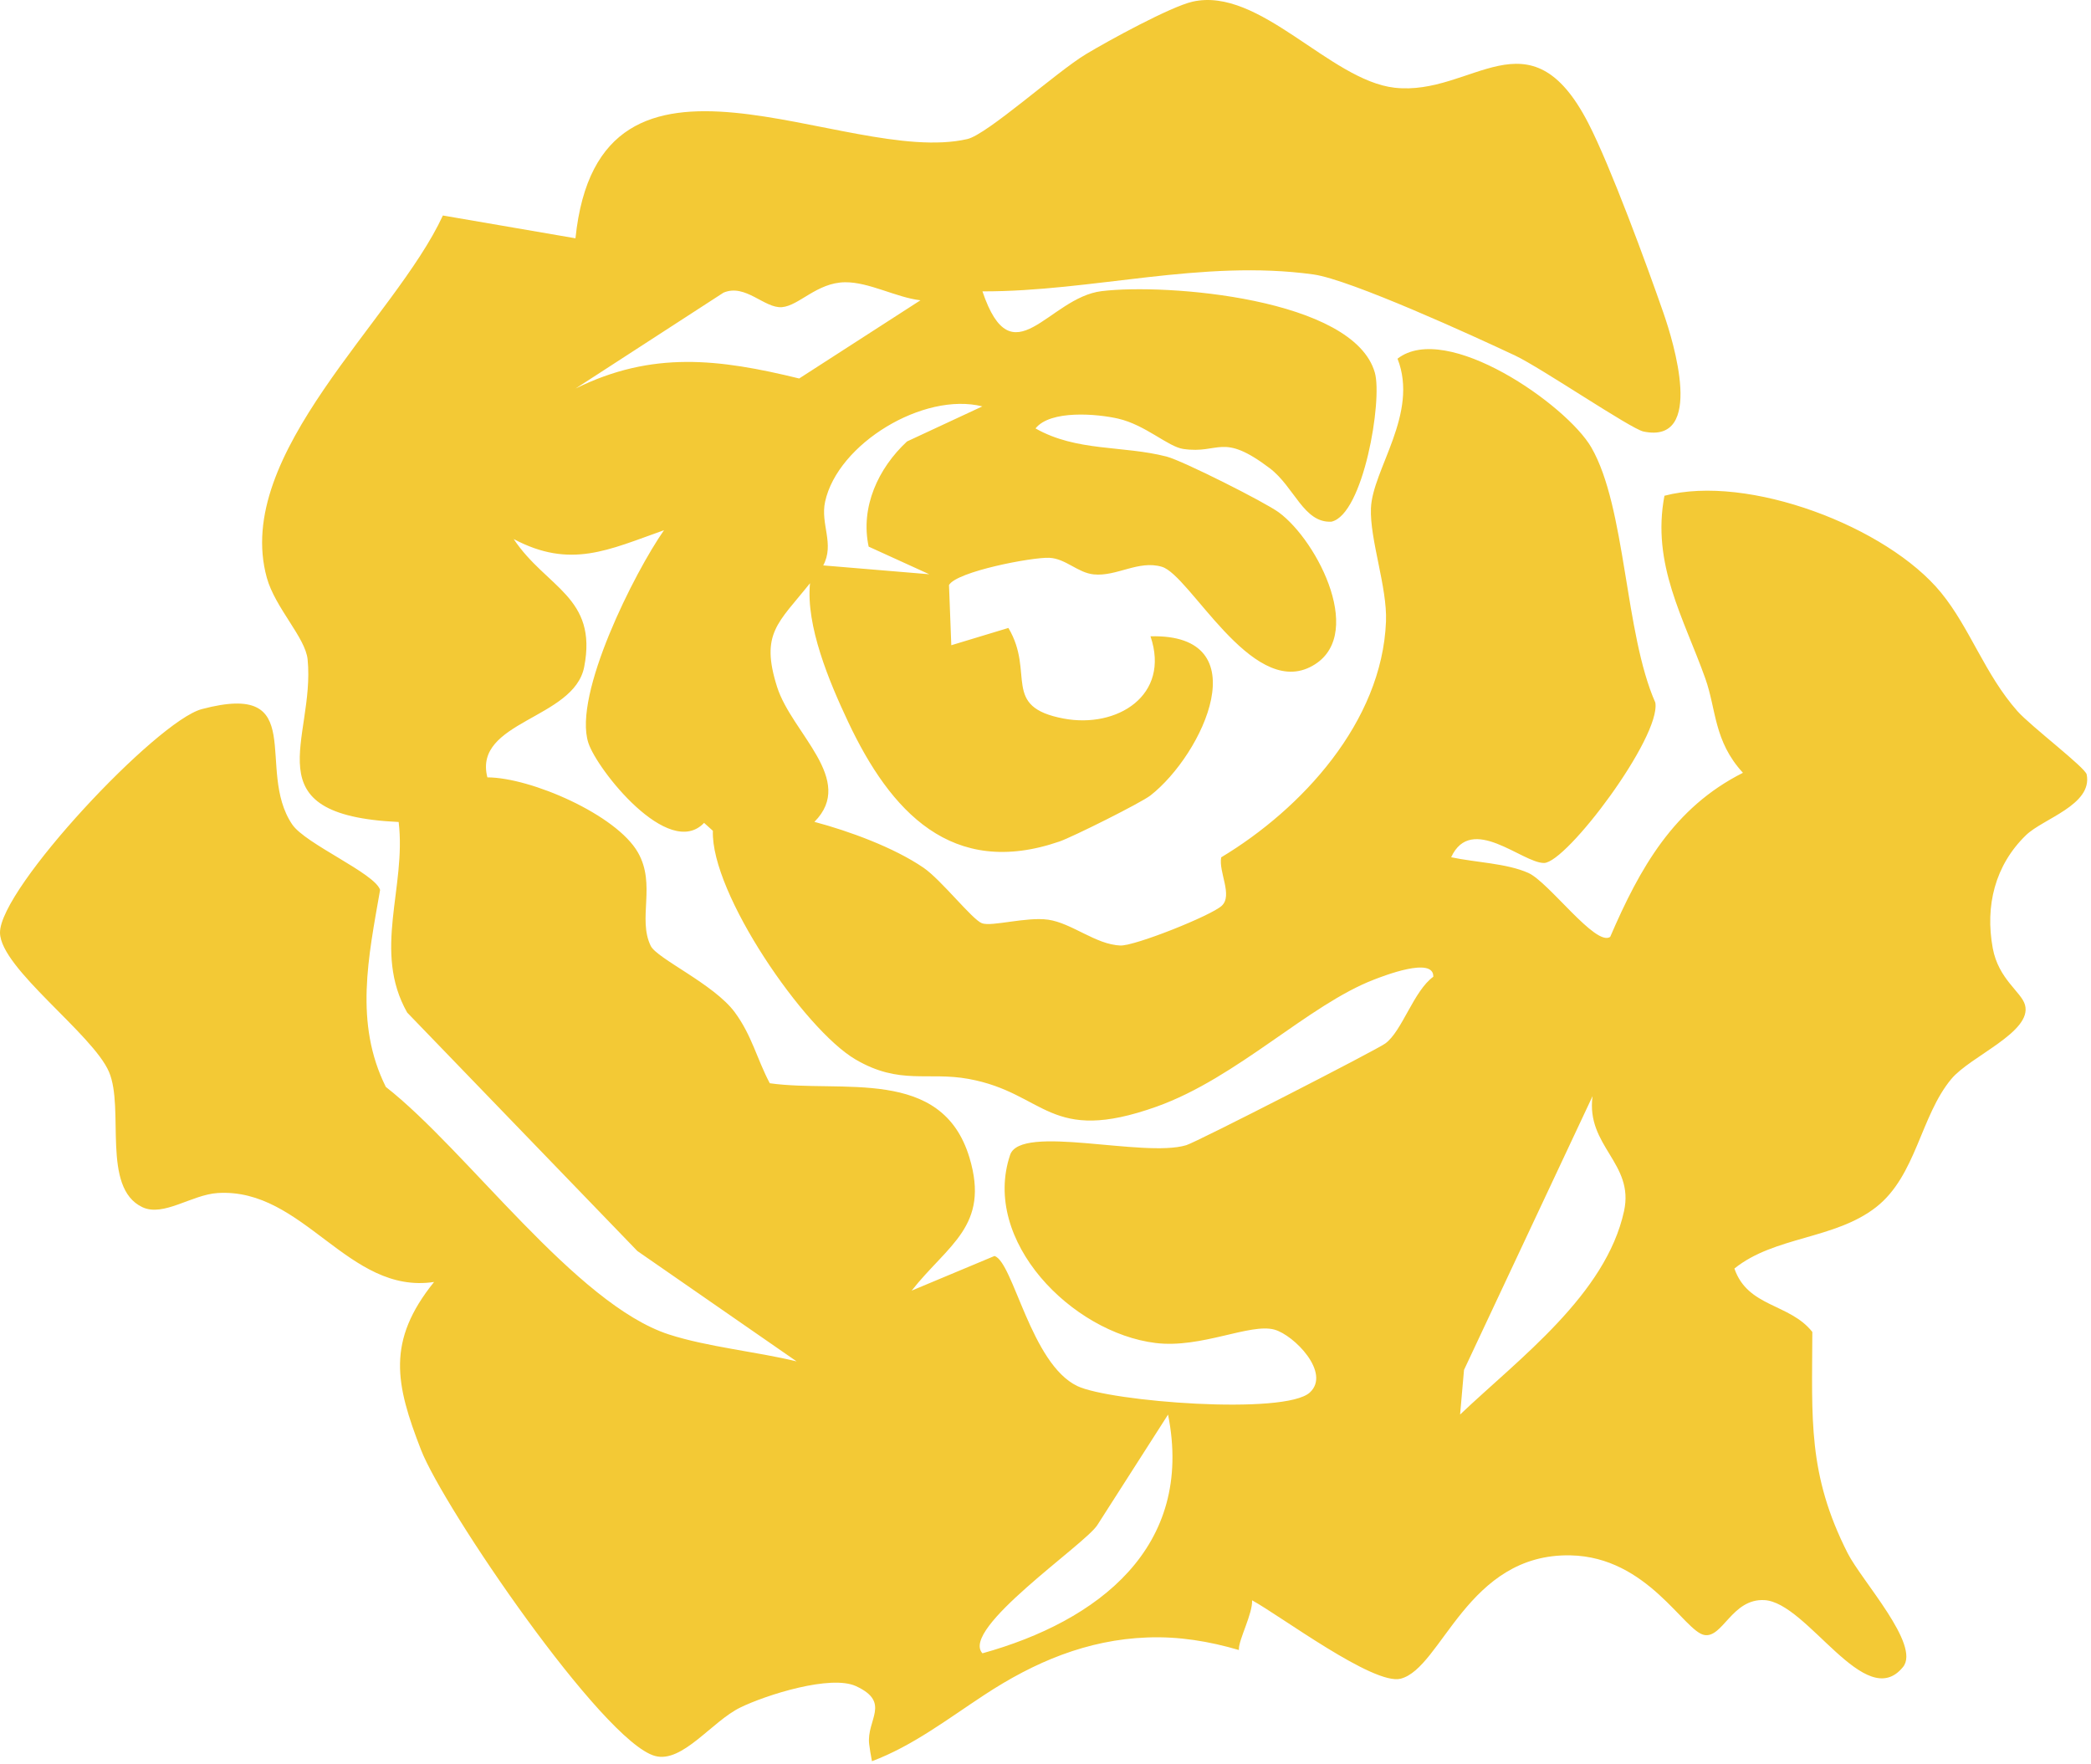
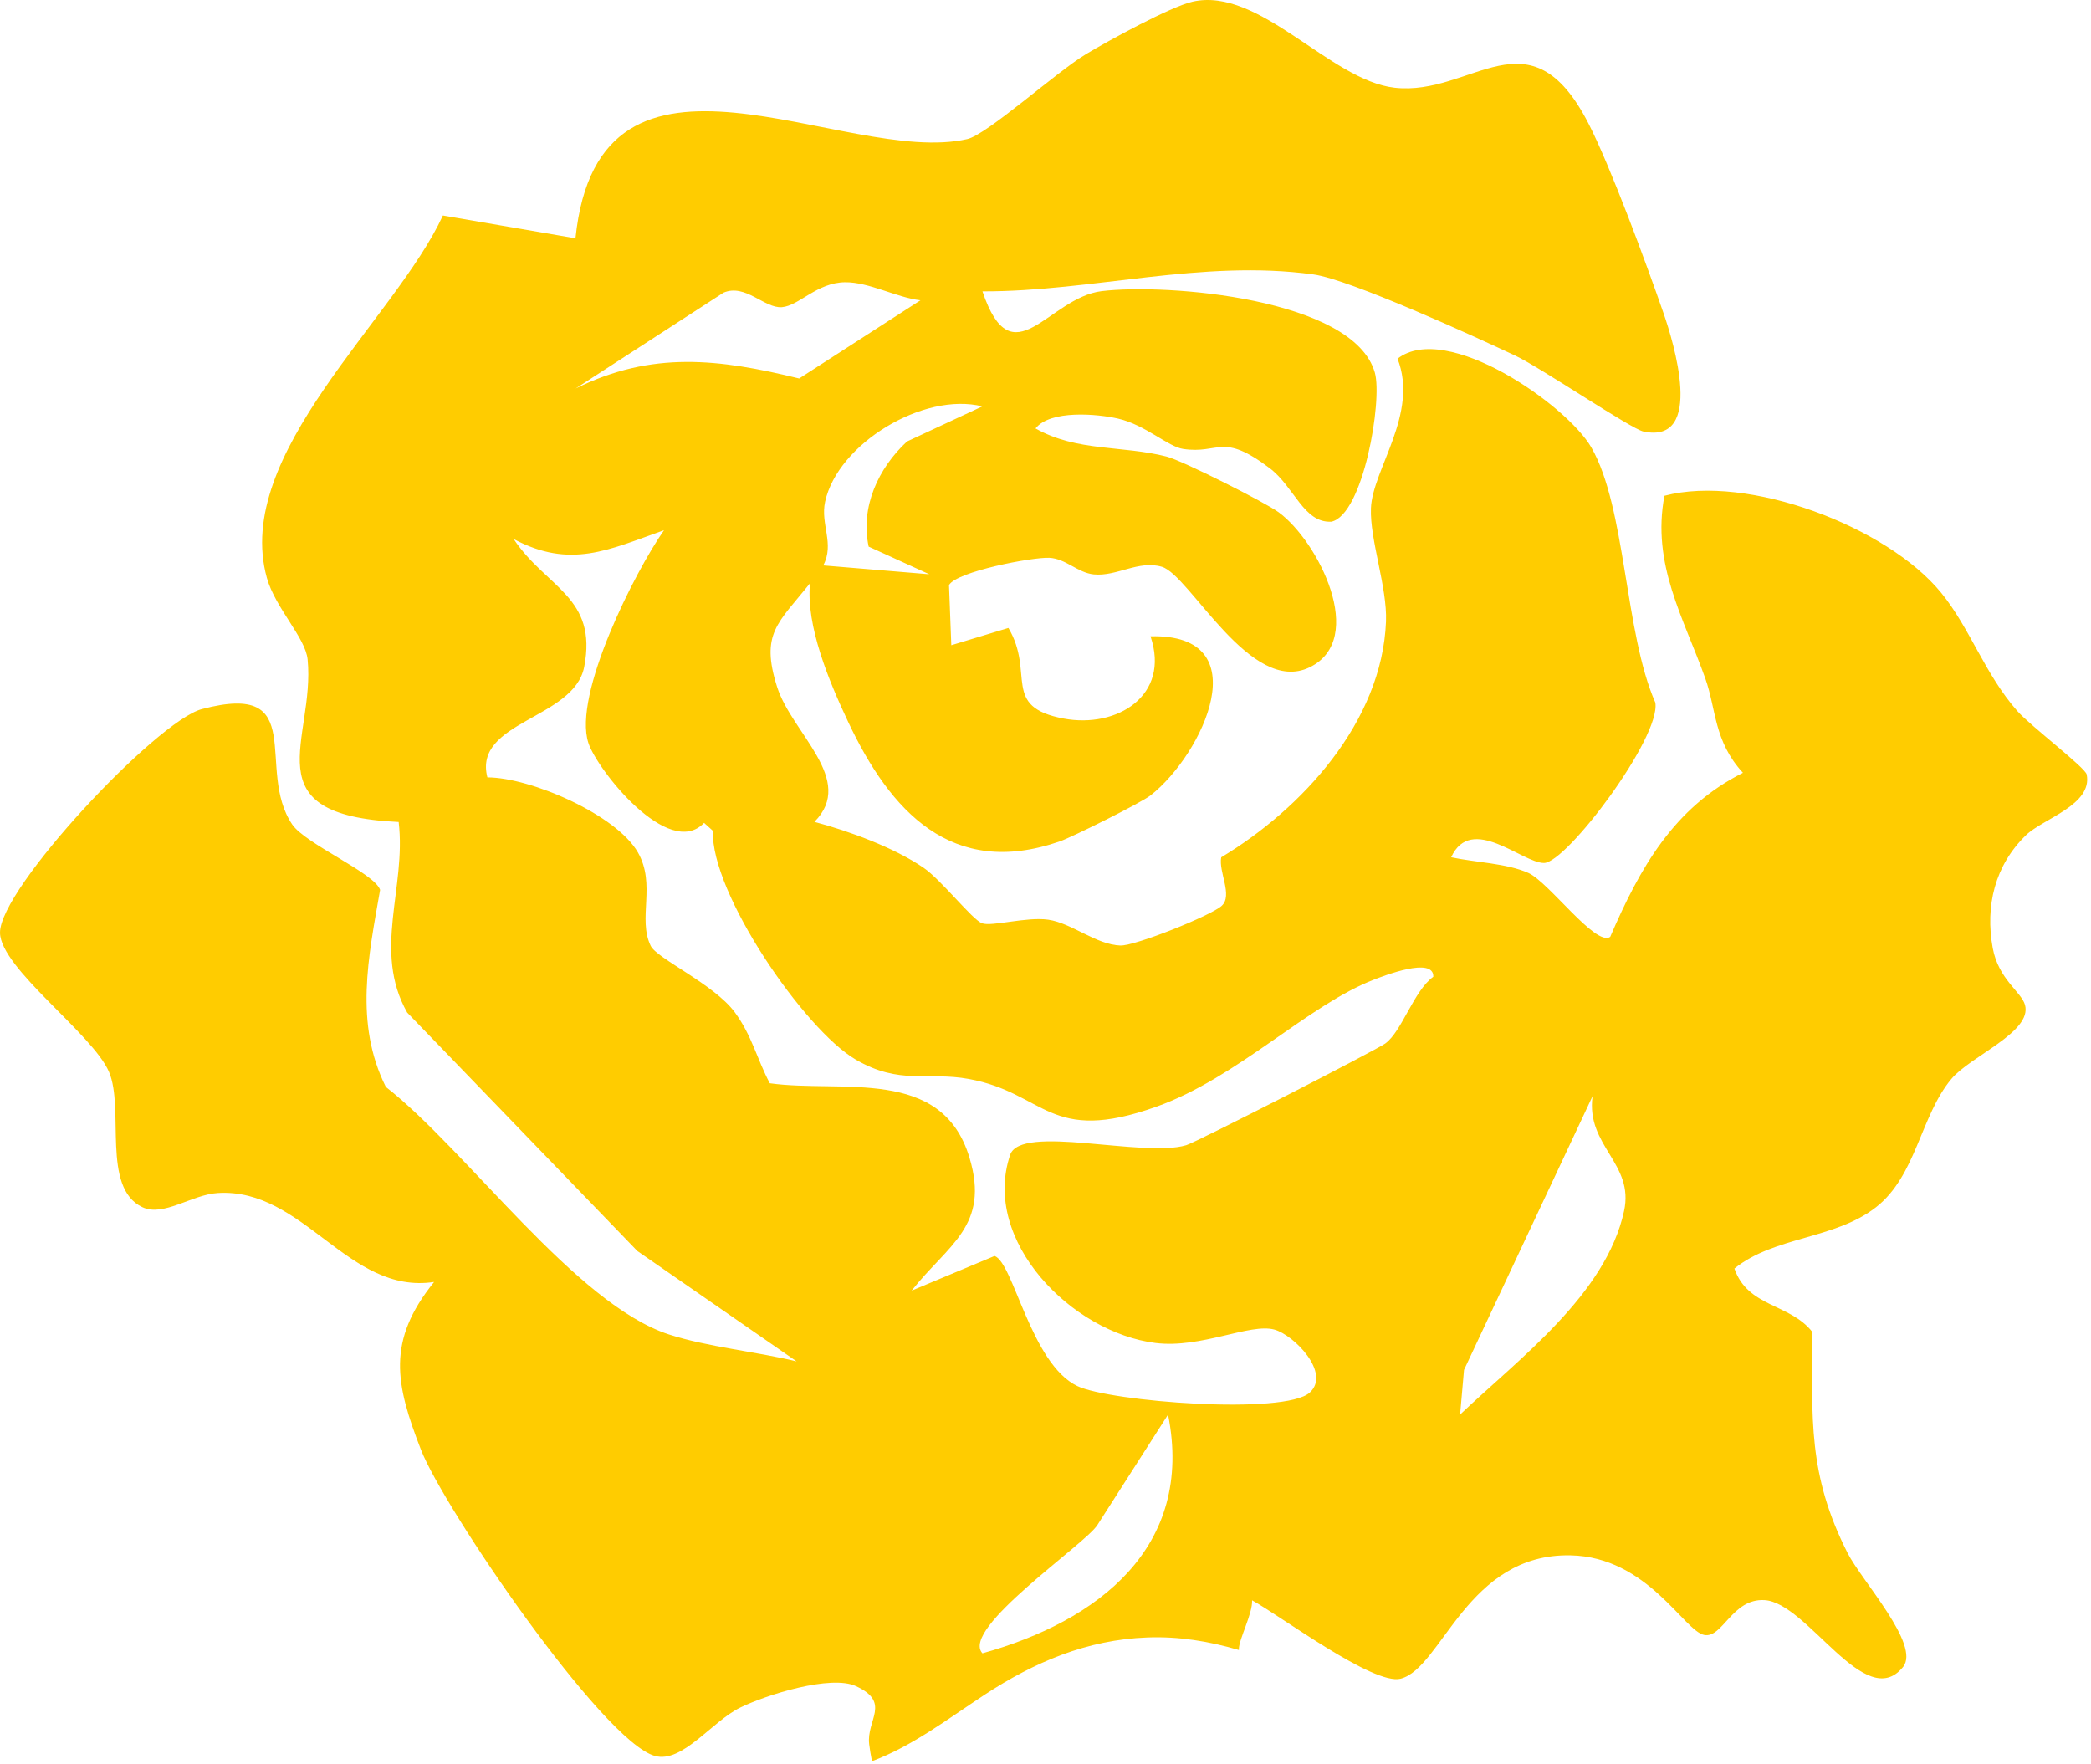
<svg xmlns="http://www.w3.org/2000/svg" width="100%" height="100%" viewBox="0 0 198 167" version="1.1" xml:space="preserve" style="fill-rule:evenodd;clip-rule:evenodd;stroke-linejoin:round;stroke-miterlimit:2;">
  <g transform="matrix(1,0,0,1,-725.3315,-4712.816)">
    <g transform="matrix(4.166667,0,0,4.166667,798.2233,4775.959)">
-       <path d="M0,9.463C-0.296,8.904 -0.405,8.379 -0.797,7.848C-1.269,7.21 -2.566,6.63 -2.706,6.341C-3.008,5.718 -2.579,4.951 -2.996,4.219C-3.484,3.361 -5.432,2.514 -6.418,2.512C-6.746,1.233 -4.45,1.191 -4.218,0.003C-3.907,-1.59 -5.083,-1.796 -5.82,-2.904C-4.527,-2.219 -3.668,-2.658 -2.404,-3.105C-3.069,-2.156 -4.478,0.634 -4.123,1.728C-3.926,2.336 -2.298,4.391 -1.493,3.546L-1.293,3.726C-1.345,5.14 0.784,8.241 1.948,8.922C2.953,9.511 3.589,9.195 4.52,9.365C6.274,9.685 6.335,10.87 8.789,9.995C10.627,9.34 12.238,7.68 13.738,7.105C13.935,7.03 15.095,6.573 15.079,7.043C14.631,7.367 14.368,8.285 13.987,8.56C13.781,8.71 9.708,10.798 9.464,10.871C8.491,11.164 5.701,10.381 5.462,11.091C4.804,13.047 6.868,15.133 8.768,15.366C9.806,15.494 10.917,14.909 11.469,15.062C11.914,15.186 12.756,16.044 12.274,16.49C11.712,17.011 7.727,16.699 6.988,16.344C5.932,15.836 5.536,13.533 5.108,13.388L3.224,14.176C4.047,13.131 5.007,12.71 4.538,11.154C3.912,9.072 1.628,9.692 0,9.463M-1.051,-8.504C-0.552,-8.715 -0.122,-8.142 0.276,-8.174C0.666,-8.206 1.07,-8.733 1.711,-8.74C2.254,-8.746 2.875,-8.394 3.424,-8.33L0.668,-6.553C-1.153,-6.998 -2.67,-7.187 -4.413,-6.325L-1.051,-8.504ZM4.831,-5.919L3.119,-5.122C2.467,-4.517 2.054,-3.632 2.247,-2.732L3.625,-2.104L1.215,-2.305C1.477,-2.796 1.146,-3.241 1.257,-3.752C1.545,-5.074 3.497,-6.253 4.831,-5.919M4.833,22.418C4.317,21.864 7.165,19.945 7.444,19.504L9.051,16.993C9.654,20.014 7.452,21.69 4.833,22.418M15.777,15.978L18.698,9.757C18.546,10.894 19.652,11.279 19.414,12.368C19.001,14.265 17.029,15.718 15.688,16.992L15.777,15.978ZM-14.259,12.279C-13.779,12.506 -13.138,11.995 -12.547,11.958C-10.588,11.835 -9.584,14.275 -7.629,13.979C-8.715,15.325 -8.507,16.298 -7.927,17.792C-7.418,19.107 -3.801,24.42 -2.611,24.75C-1.988,24.923 -1.32,23.967 -0.67,23.65C-0.078,23.361 1.388,22.899 1.961,23.165C2.765,23.538 2.192,23.93 2.259,24.484C2.273,24.604 2.296,24.735 2.322,24.87C3.245,24.524 4.034,23.916 4.88,23.361C6.011,22.618 7.211,22.109 8.578,22.058C9.299,22.03 9.989,22.146 10.661,22.343L10.661,22.318C10.661,22.1 10.975,21.514 10.961,21.214C11.6,21.561 13.722,23.152 14.337,22.995C15.275,22.755 15.846,20.144 18.197,20.192C19.952,20.227 20.781,21.922 21.24,22.002C21.657,22.075 21.869,21.171 22.602,21.209C23.585,21.26 24.898,23.786 25.754,22.729C26.16,22.228 24.815,20.772 24.495,20.141C23.586,18.347 23.687,17.097 23.693,15.115C23.178,14.462 22.226,14.558 21.922,13.674C22.834,12.938 24.201,13.015 25.142,12.279C26.054,11.566 26.151,10.205 26.852,9.366C27.286,8.845 28.696,8.299 28.526,7.683C28.443,7.385 27.924,7.102 27.793,6.393C27.617,5.433 27.842,4.511 28.548,3.826C28.935,3.449 30.065,3.139 29.928,2.446C29.897,2.289 28.66,1.351 28.354,1.007C27.614,0.17 27.278,-0.877 26.622,-1.682C25.393,-3.189 22.226,-4.388 20.332,-3.888C20.036,-2.331 20.77,-1.112 21.26,0.262C21.513,0.97 21.451,1.684 22.116,2.408C20.54,3.201 19.772,4.576 19.099,6.137C18.769,6.364 17.708,4.896 17.24,4.684C16.748,4.463 16.024,4.444 15.485,4.327C15.944,3.33 17.102,4.46 17.595,4.457C18.108,4.455 20.253,1.6 20.125,0.813C19.425,-0.77 19.459,-3.622 18.67,-4.987C18.112,-5.953 15.377,-7.865 14.266,-7.003C14.756,-5.754 13.697,-4.486 13.662,-3.606C13.633,-2.892 14.035,-1.811 14.004,-1.028C13.913,1.256 12.086,3.231 10.259,4.329C10.195,4.662 10.529,5.193 10.27,5.431C10.028,5.654 8.305,6.343 7.968,6.333C7.417,6.315 6.862,5.822 6.326,5.746C5.83,5.676 5.044,5.91 4.822,5.827C4.603,5.747 3.895,4.838 3.492,4.564C2.824,4.107 1.803,3.732 1.014,3.523C1.967,2.566 0.5,1.511 0.166,0.456C-0.22,-0.763 0.191,-0.993 0.914,-1.9C0.819,-0.933 1.346,0.329 1.781,1.251C2.74,3.286 4.135,4.814 6.584,3.969C6.885,3.865 8.438,3.089 8.651,2.923C9.845,1.99 11.132,-0.758 8.652,-0.694C9.11,0.654 7.888,1.402 6.682,1.176C5.249,0.908 6.034,0.147 5.423,-0.884L4.125,-0.491L4.073,-1.859C4.248,-2.167 5.965,-2.495 6.351,-2.478C6.726,-2.461 6.996,-2.138 7.362,-2.101C7.885,-2.048 8.378,-2.431 8.91,-2.274C9.547,-2.087 10.925,0.665 12.27,0.01C13.587,-0.632 12.46,-2.856 11.567,-3.511C11.253,-3.742 9.378,-4.687 9.016,-4.779C8.017,-5.035 6.978,-4.886 6.039,-5.418C6.378,-5.845 7.444,-5.749 7.916,-5.641C8.54,-5.497 9.049,-5.003 9.395,-4.952C10.229,-4.829 10.269,-5.341 11.363,-4.513C11.925,-4.086 12.134,-3.264 12.764,-3.299C13.489,-3.461 13.928,-6.056 13.751,-6.684C13.273,-8.379 9.009,-8.718 7.541,-8.538C6.329,-8.39 5.513,-6.518 4.833,-8.533C7.337,-8.527 9.811,-9.267 12.352,-8.918C13.188,-8.803 16.018,-7.508 16.939,-7.074C17.533,-6.793 19.568,-5.408 19.855,-5.348C21.259,-5.052 20.533,-7.397 20.312,-8.035C19.93,-9.136 19.102,-11.387 18.602,-12.355C17.262,-14.955 15.961,-12.96 14.198,-13.161C12.725,-13.33 11.131,-15.46 9.61,-15.117C9.108,-15.004 7.688,-14.226 7.183,-13.922C6.514,-13.519 4.943,-12.099 4.489,-11.994C1.709,-11.354 -3.876,-14.982 -4.416,-9.739L-7.429,-10.257C-8.52,-7.893 -12.21,-4.839 -11.43,-2.024C-11.24,-1.339 -10.551,-0.663 -10.503,-0.167C-10.324,1.658 -11.821,3.369 -8.434,3.526C-8.256,5.022 -9.032,6.453 -8.241,7.856L-3.009,13.276L0.61,15.784C-0.307,15.561 -1.411,15.457 -2.292,15.172C-4.411,14.484 -6.881,10.989 -8.726,9.546C-9.447,8.097 -9.121,6.591 -8.856,5.069C-8.976,4.69 -10.552,4.026 -10.853,3.582C-11.705,2.325 -10.449,0.309 -12.909,0.961C-13.93,1.232 -17.506,5.036 -17.494,6.043C-17.484,6.851 -15.384,8.345 -15.017,9.205C-14.659,10.044 -15.194,11.836 -14.259,12.279" style="fill:rgb(243,201,53);fill-rule:nonzero;" />
+       <path d="M0,9.463C-0.296,8.904 -0.405,8.379 -0.797,7.848C-1.269,7.21 -2.566,6.63 -2.706,6.341C-3.008,5.718 -2.579,4.951 -2.996,4.219C-3.484,3.361 -5.432,2.514 -6.418,2.512C-6.746,1.233 -4.45,1.191 -4.218,0.003C-3.907,-1.59 -5.083,-1.796 -5.82,-2.904C-4.527,-2.219 -3.668,-2.658 -2.404,-3.105C-3.069,-2.156 -4.478,0.634 -4.123,1.728C-3.926,2.336 -2.298,4.391 -1.493,3.546L-1.293,3.726C-1.345,5.14 0.784,8.241 1.948,8.922C2.953,9.511 3.589,9.195 4.52,9.365C6.274,9.685 6.335,10.87 8.789,9.995C10.627,9.34 12.238,7.68 13.738,7.105C13.935,7.03 15.095,6.573 15.079,7.043C14.631,7.367 14.368,8.285 13.987,8.56C13.781,8.71 9.708,10.798 9.464,10.871C8.491,11.164 5.701,10.381 5.462,11.091C4.804,13.047 6.868,15.133 8.768,15.366C9.806,15.494 10.917,14.909 11.469,15.062C11.914,15.186 12.756,16.044 12.274,16.49C11.712,17.011 7.727,16.699 6.988,16.344C5.932,15.836 5.536,13.533 5.108,13.388L3.224,14.176C4.047,13.131 5.007,12.71 4.538,11.154C3.912,9.072 1.628,9.692 0,9.463M-1.051,-8.504C-0.552,-8.715 -0.122,-8.142 0.276,-8.174C0.666,-8.206 1.07,-8.733 1.711,-8.74C2.254,-8.746 2.875,-8.394 3.424,-8.33L0.668,-6.553C-1.153,-6.998 -2.67,-7.187 -4.413,-6.325L-1.051,-8.504ZM4.831,-5.919L3.119,-5.122C2.467,-4.517 2.054,-3.632 2.247,-2.732L3.625,-2.104L1.215,-2.305C1.477,-2.796 1.146,-3.241 1.257,-3.752C1.545,-5.074 3.497,-6.253 4.831,-5.919M4.833,22.418C4.317,21.864 7.165,19.945 7.444,19.504L9.051,16.993C9.654,20.014 7.452,21.69 4.833,22.418M15.777,15.978L18.698,9.757C18.546,10.894 19.652,11.279 19.414,12.368C19.001,14.265 17.029,15.718 15.688,16.992L15.777,15.978ZM-14.259,12.279C-13.779,12.506 -13.138,11.995 -12.547,11.958C-10.588,11.835 -9.584,14.275 -7.629,13.979C-8.715,15.325 -8.507,16.298 -7.927,17.792C-7.418,19.107 -3.801,24.42 -2.611,24.75C-1.988,24.923 -1.32,23.967 -0.67,23.65C-0.078,23.361 1.388,22.899 1.961,23.165C2.765,23.538 2.192,23.93 2.259,24.484C2.273,24.604 2.296,24.735 2.322,24.87C3.245,24.524 4.034,23.916 4.88,23.361C6.011,22.618 7.211,22.109 8.578,22.058C9.299,22.03 9.989,22.146 10.661,22.343L10.661,22.318C10.661,22.1 10.975,21.514 10.961,21.214C11.6,21.561 13.722,23.152 14.337,22.995C15.275,22.755 15.846,20.144 18.197,20.192C19.952,20.227 20.781,21.922 21.24,22.002C21.657,22.075 21.869,21.171 22.602,21.209C23.585,21.26 24.898,23.786 25.754,22.729C26.16,22.228 24.815,20.772 24.495,20.141C23.586,18.347 23.687,17.097 23.693,15.115C23.178,14.462 22.226,14.558 21.922,13.674C22.834,12.938 24.201,13.015 25.142,12.279C26.054,11.566 26.151,10.205 26.852,9.366C27.286,8.845 28.696,8.299 28.526,7.683C28.443,7.385 27.924,7.102 27.793,6.393C27.617,5.433 27.842,4.511 28.548,3.826C28.935,3.449 30.065,3.139 29.928,2.446C29.897,2.289 28.66,1.351 28.354,1.007C27.614,0.17 27.278,-0.877 26.622,-1.682C25.393,-3.189 22.226,-4.388 20.332,-3.888C20.036,-2.331 20.77,-1.112 21.26,0.262C21.513,0.97 21.451,1.684 22.116,2.408C20.54,3.201 19.772,4.576 19.099,6.137C18.769,6.364 17.708,4.896 17.24,4.684C16.748,4.463 16.024,4.444 15.485,4.327C15.944,3.33 17.102,4.46 17.595,4.457C18.108,4.455 20.253,1.6 20.125,0.813C19.425,-0.77 19.459,-3.622 18.67,-4.987C18.112,-5.953 15.377,-7.865 14.266,-7.003C14.756,-5.754 13.697,-4.486 13.662,-3.606C13.633,-2.892 14.035,-1.811 14.004,-1.028C13.913,1.256 12.086,3.231 10.259,4.329C10.195,4.662 10.529,5.193 10.27,5.431C10.028,5.654 8.305,6.343 7.968,6.333C7.417,6.315 6.862,5.822 6.326,5.746C5.83,5.676 5.044,5.91 4.822,5.827C4.603,5.747 3.895,4.838 3.492,4.564C2.824,4.107 1.803,3.732 1.014,3.523C1.967,2.566 0.5,1.511 0.166,0.456C-0.22,-0.763 0.191,-0.993 0.914,-1.9C0.819,-0.933 1.346,0.329 1.781,1.251C2.74,3.286 4.135,4.814 6.584,3.969C6.885,3.865 8.438,3.089 8.651,2.923C9.845,1.99 11.132,-0.758 8.652,-0.694C9.11,0.654 7.888,1.402 6.682,1.176C5.249,0.908 6.034,0.147 5.423,-0.884L4.125,-0.491L4.073,-1.859C4.248,-2.167 5.965,-2.495 6.351,-2.478C6.726,-2.461 6.996,-2.138 7.362,-2.101C7.885,-2.048 8.378,-2.431 8.91,-2.274C9.547,-2.087 10.925,0.665 12.27,0.01C13.587,-0.632 12.46,-2.856 11.567,-3.511C11.253,-3.742 9.378,-4.687 9.016,-4.779C8.017,-5.035 6.978,-4.886 6.039,-5.418C6.378,-5.845 7.444,-5.749 7.916,-5.641C8.54,-5.497 9.049,-5.003 9.395,-4.952C10.229,-4.829 10.269,-5.341 11.363,-4.513C11.925,-4.086 12.134,-3.264 12.764,-3.299C13.489,-3.461 13.928,-6.056 13.751,-6.684C13.273,-8.379 9.009,-8.718 7.541,-8.538C6.329,-8.39 5.513,-6.518 4.833,-8.533C7.337,-8.527 9.811,-9.267 12.352,-8.918C13.188,-8.803 16.018,-7.508 16.939,-7.074C17.533,-6.793 19.568,-5.408 19.855,-5.348C21.259,-5.052 20.533,-7.397 20.312,-8.035C19.93,-9.136 19.102,-11.387 18.602,-12.355C17.262,-14.955 15.961,-12.96 14.198,-13.161C12.725,-13.33 11.131,-15.46 9.61,-15.117C9.108,-15.004 7.688,-14.226 7.183,-13.922C6.514,-13.519 4.943,-12.099 4.489,-11.994C1.709,-11.354 -3.876,-14.982 -4.416,-9.739L-7.429,-10.257C-8.52,-7.893 -12.21,-4.839 -11.43,-2.024C-11.24,-1.339 -10.551,-0.663 -10.503,-0.167C-10.324,1.658 -11.821,3.369 -8.434,3.526C-8.256,5.022 -9.032,6.453 -8.241,7.856L-3.009,13.276L0.61,15.784C-0.307,15.561 -1.411,15.457 -2.292,15.172C-4.411,14.484 -6.881,10.989 -8.726,9.546C-9.447,8.097 -9.121,6.591 -8.856,5.069C-8.976,4.69 -10.552,4.026 -10.853,3.582C-11.705,2.325 -10.449,0.309 -12.909,0.961C-13.93,1.232 -17.506,5.036 -17.494,6.043C-17.484,6.851 -15.384,8.345 -15.017,9.205C-14.659,10.044 -15.194,11.836 -14.259,12.279" style="fill:rgb(255,204,0);fill-rule:nonzero;" />
    </g>
  </g>
</svg>
